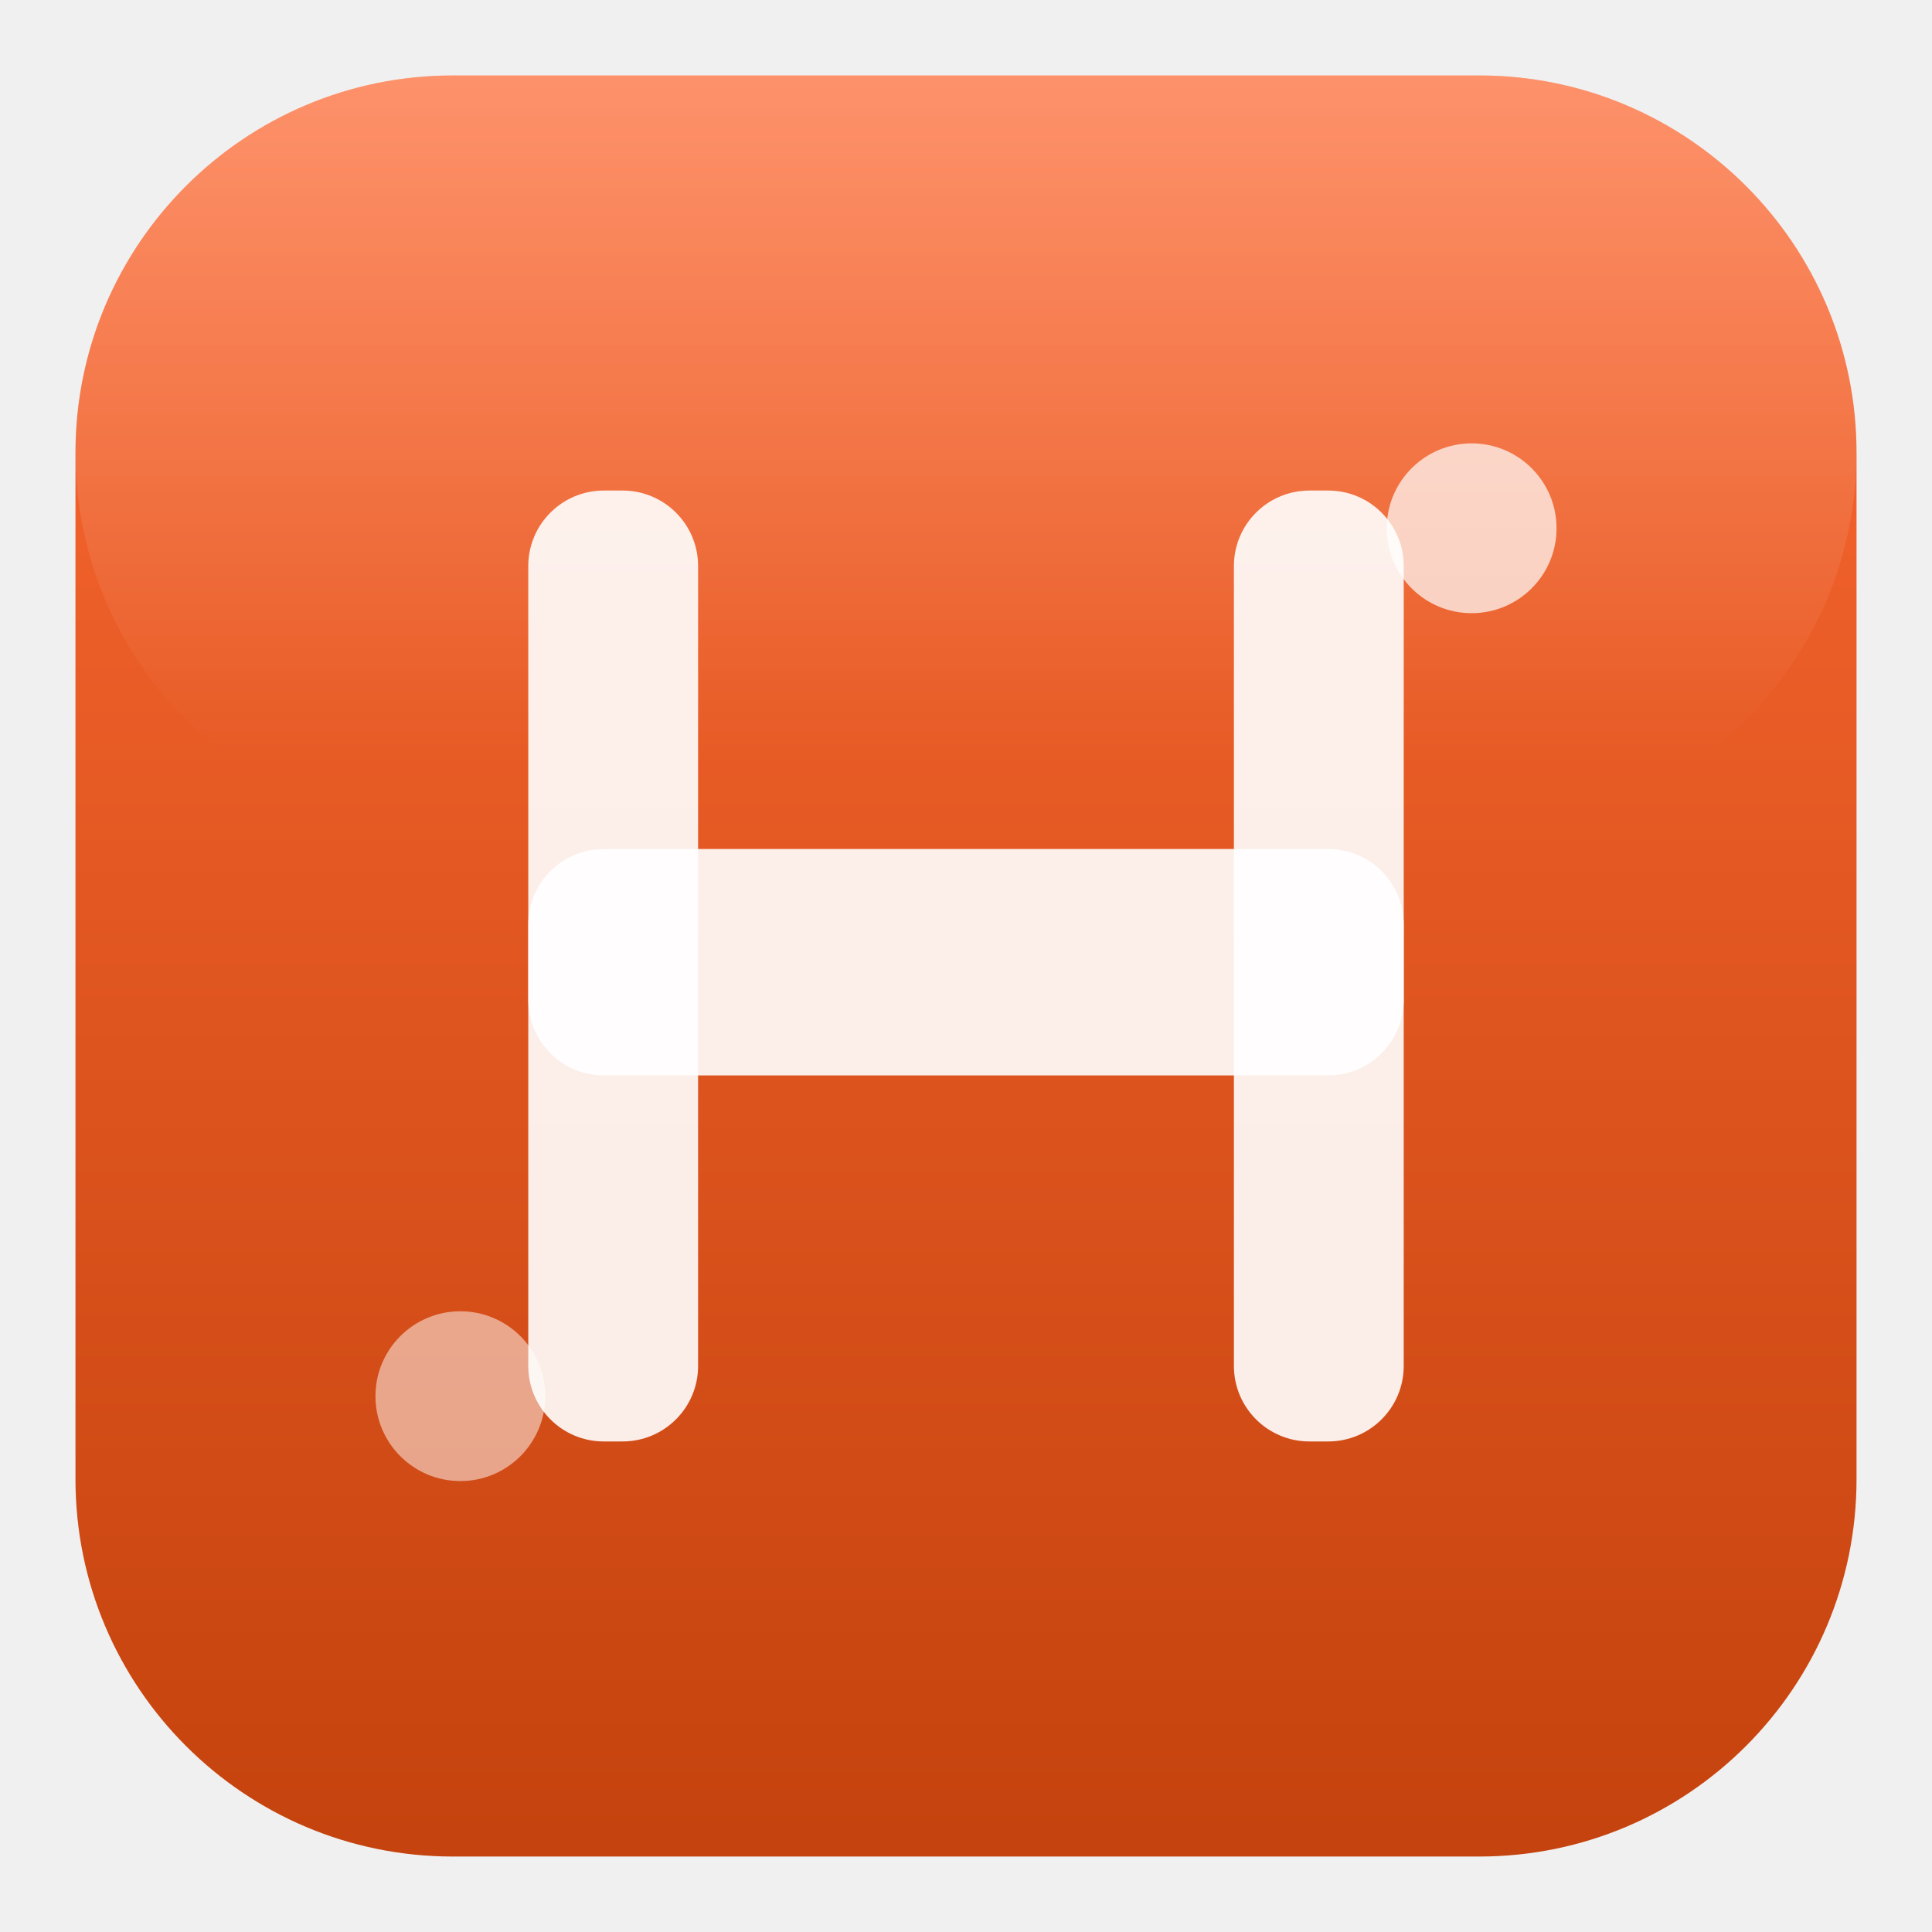
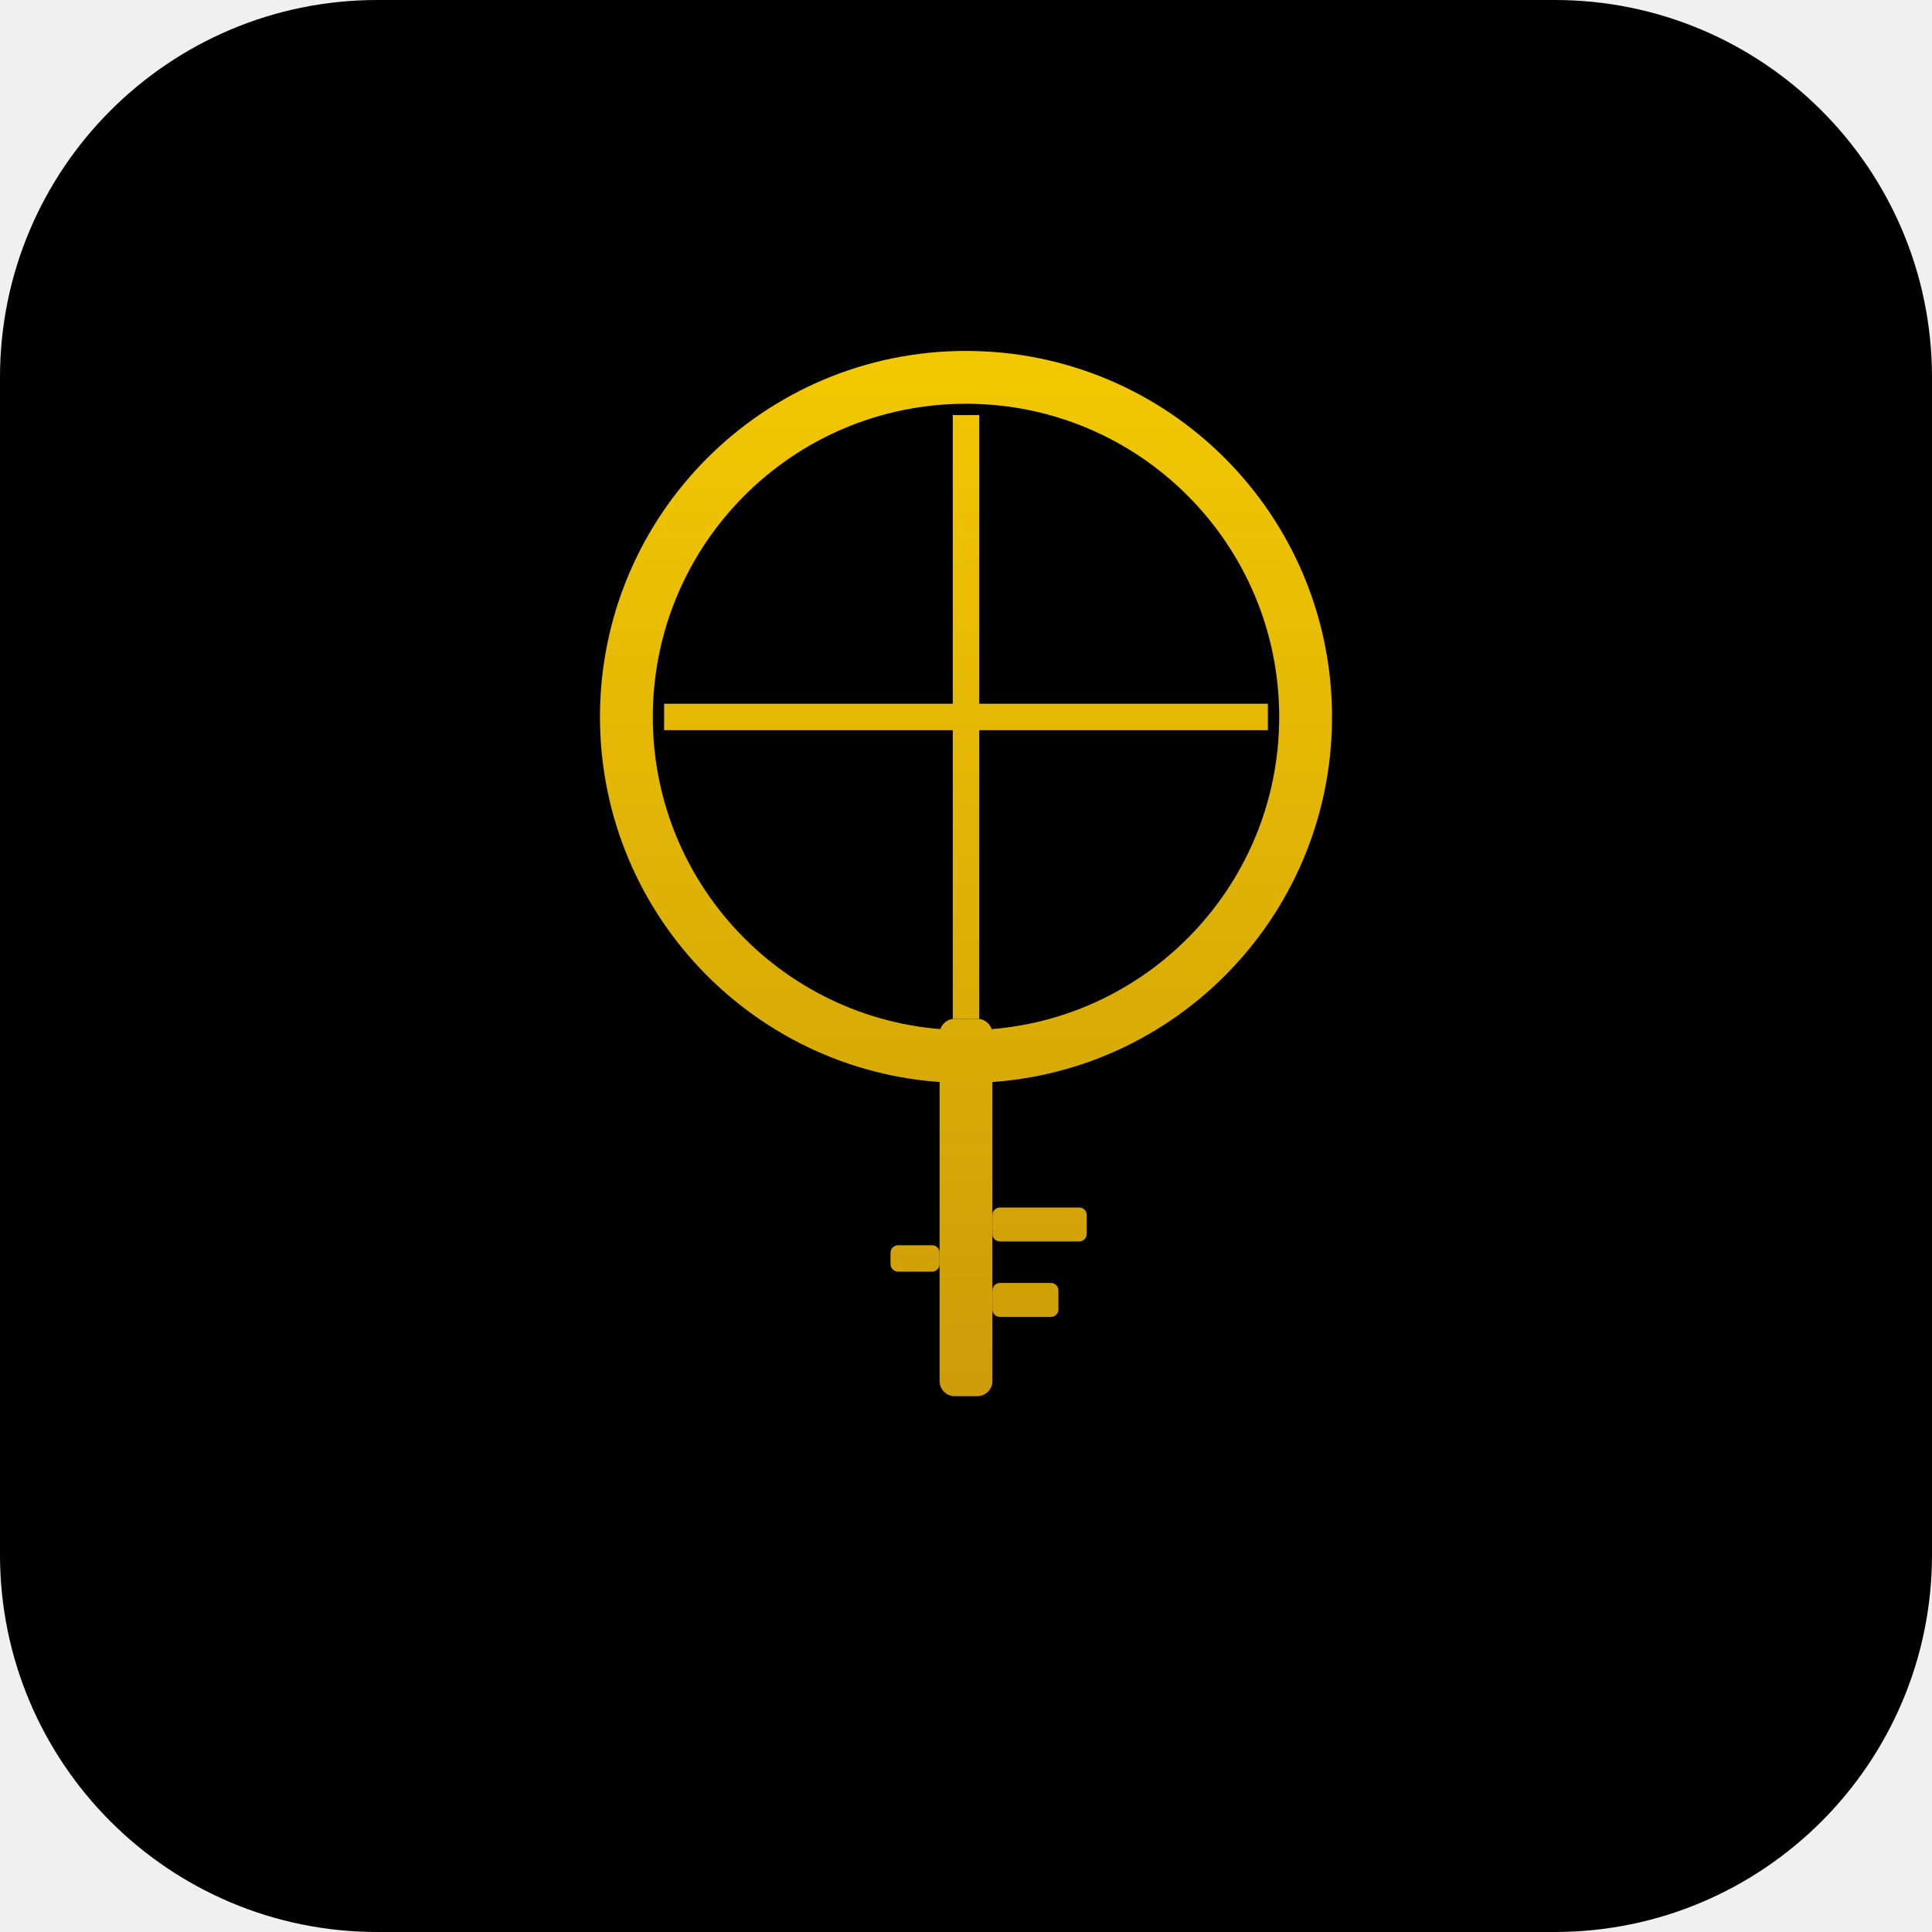
<svg xmlns="http://www.w3.org/2000/svg" width="1024" height="1024" viewBox="0 0 1024 1024" fill="none">
  <defs>
-     <linearGradient id="bg" x1="512" y1="0" x2="512" y2="1024" gradientUnits="userSpaceOnUse">
-       <stop offset="0" stop-color="#FF6B35" />
-       <stop offset="1" stop-color="#C2410C" />
-     </linearGradient>
-     <linearGradient id="gloss" x1="512" y1="0" x2="512" y2="400" gradientUnits="userSpaceOnUse">
-       <stop offset="0" stop-color="white" stop-opacity="0.3" />
-       <stop offset="1" stop-color="white" stop-opacity="0" />
+     <linearGradient id="gold" x1="512" y1="0" x2="512" y2="1024" gradientUnits="userSpaceOnUse">
+       <stop offset="0" stop-color="#FFD700" />
+       <stop offset="1" stop-color="#B8860B" />
    </linearGradient>
  </defs>
-   <rect x="40" y="40" width="944" height="944" rx="200" fill="url(#bg)" />
-   <rect x="40" y="40" width="944" height="400" rx="200" fill="url(#gloss)" />
-   <rect x="280" y="260" width="90" height="504" rx="40" fill="white" fill-opacity="0.9" />
-   <rect x="654" y="260" width="90" height="504" rx="40" fill="white" fill-opacity="0.9" />
-   <rect x="280" y="450" width="464" height="120" rx="40" fill="white" fill-opacity="0.9" />
-   <circle cx="780" cy="280" r="45" fill="white" fill-opacity="0.7" />
-   <circle cx="244" cy="740" r="45" fill="white" fill-opacity="0.5" />
+   <rect width="1024" height="1024" rx="200" fill="#000000" />
+   <circle cx="512" cy="380" r="180" stroke="url(#gold)" stroke-width="28" fill="none" />
+   <line x1="512" y1="220" x2="512" y2="540" stroke="url(#gold)" stroke-width="14" />
+   <line x1="352" y1="380" x2="672" y2="380" stroke="url(#gold)" stroke-width="14" />
+   <rect x="498" y="540" width="28" height="200" rx="8" fill="url(#gold)" />
+   <rect x="526" y="640" width="50" height="18" rx="4" fill="url(#gold)" />
+   <rect x="526" y="680" width="35" height="18" rx="4" fill="url(#gold)" />
+   <rect x="472" y="660" width="26" height="14" rx="4" fill="url(#gold)" />
</svg>
